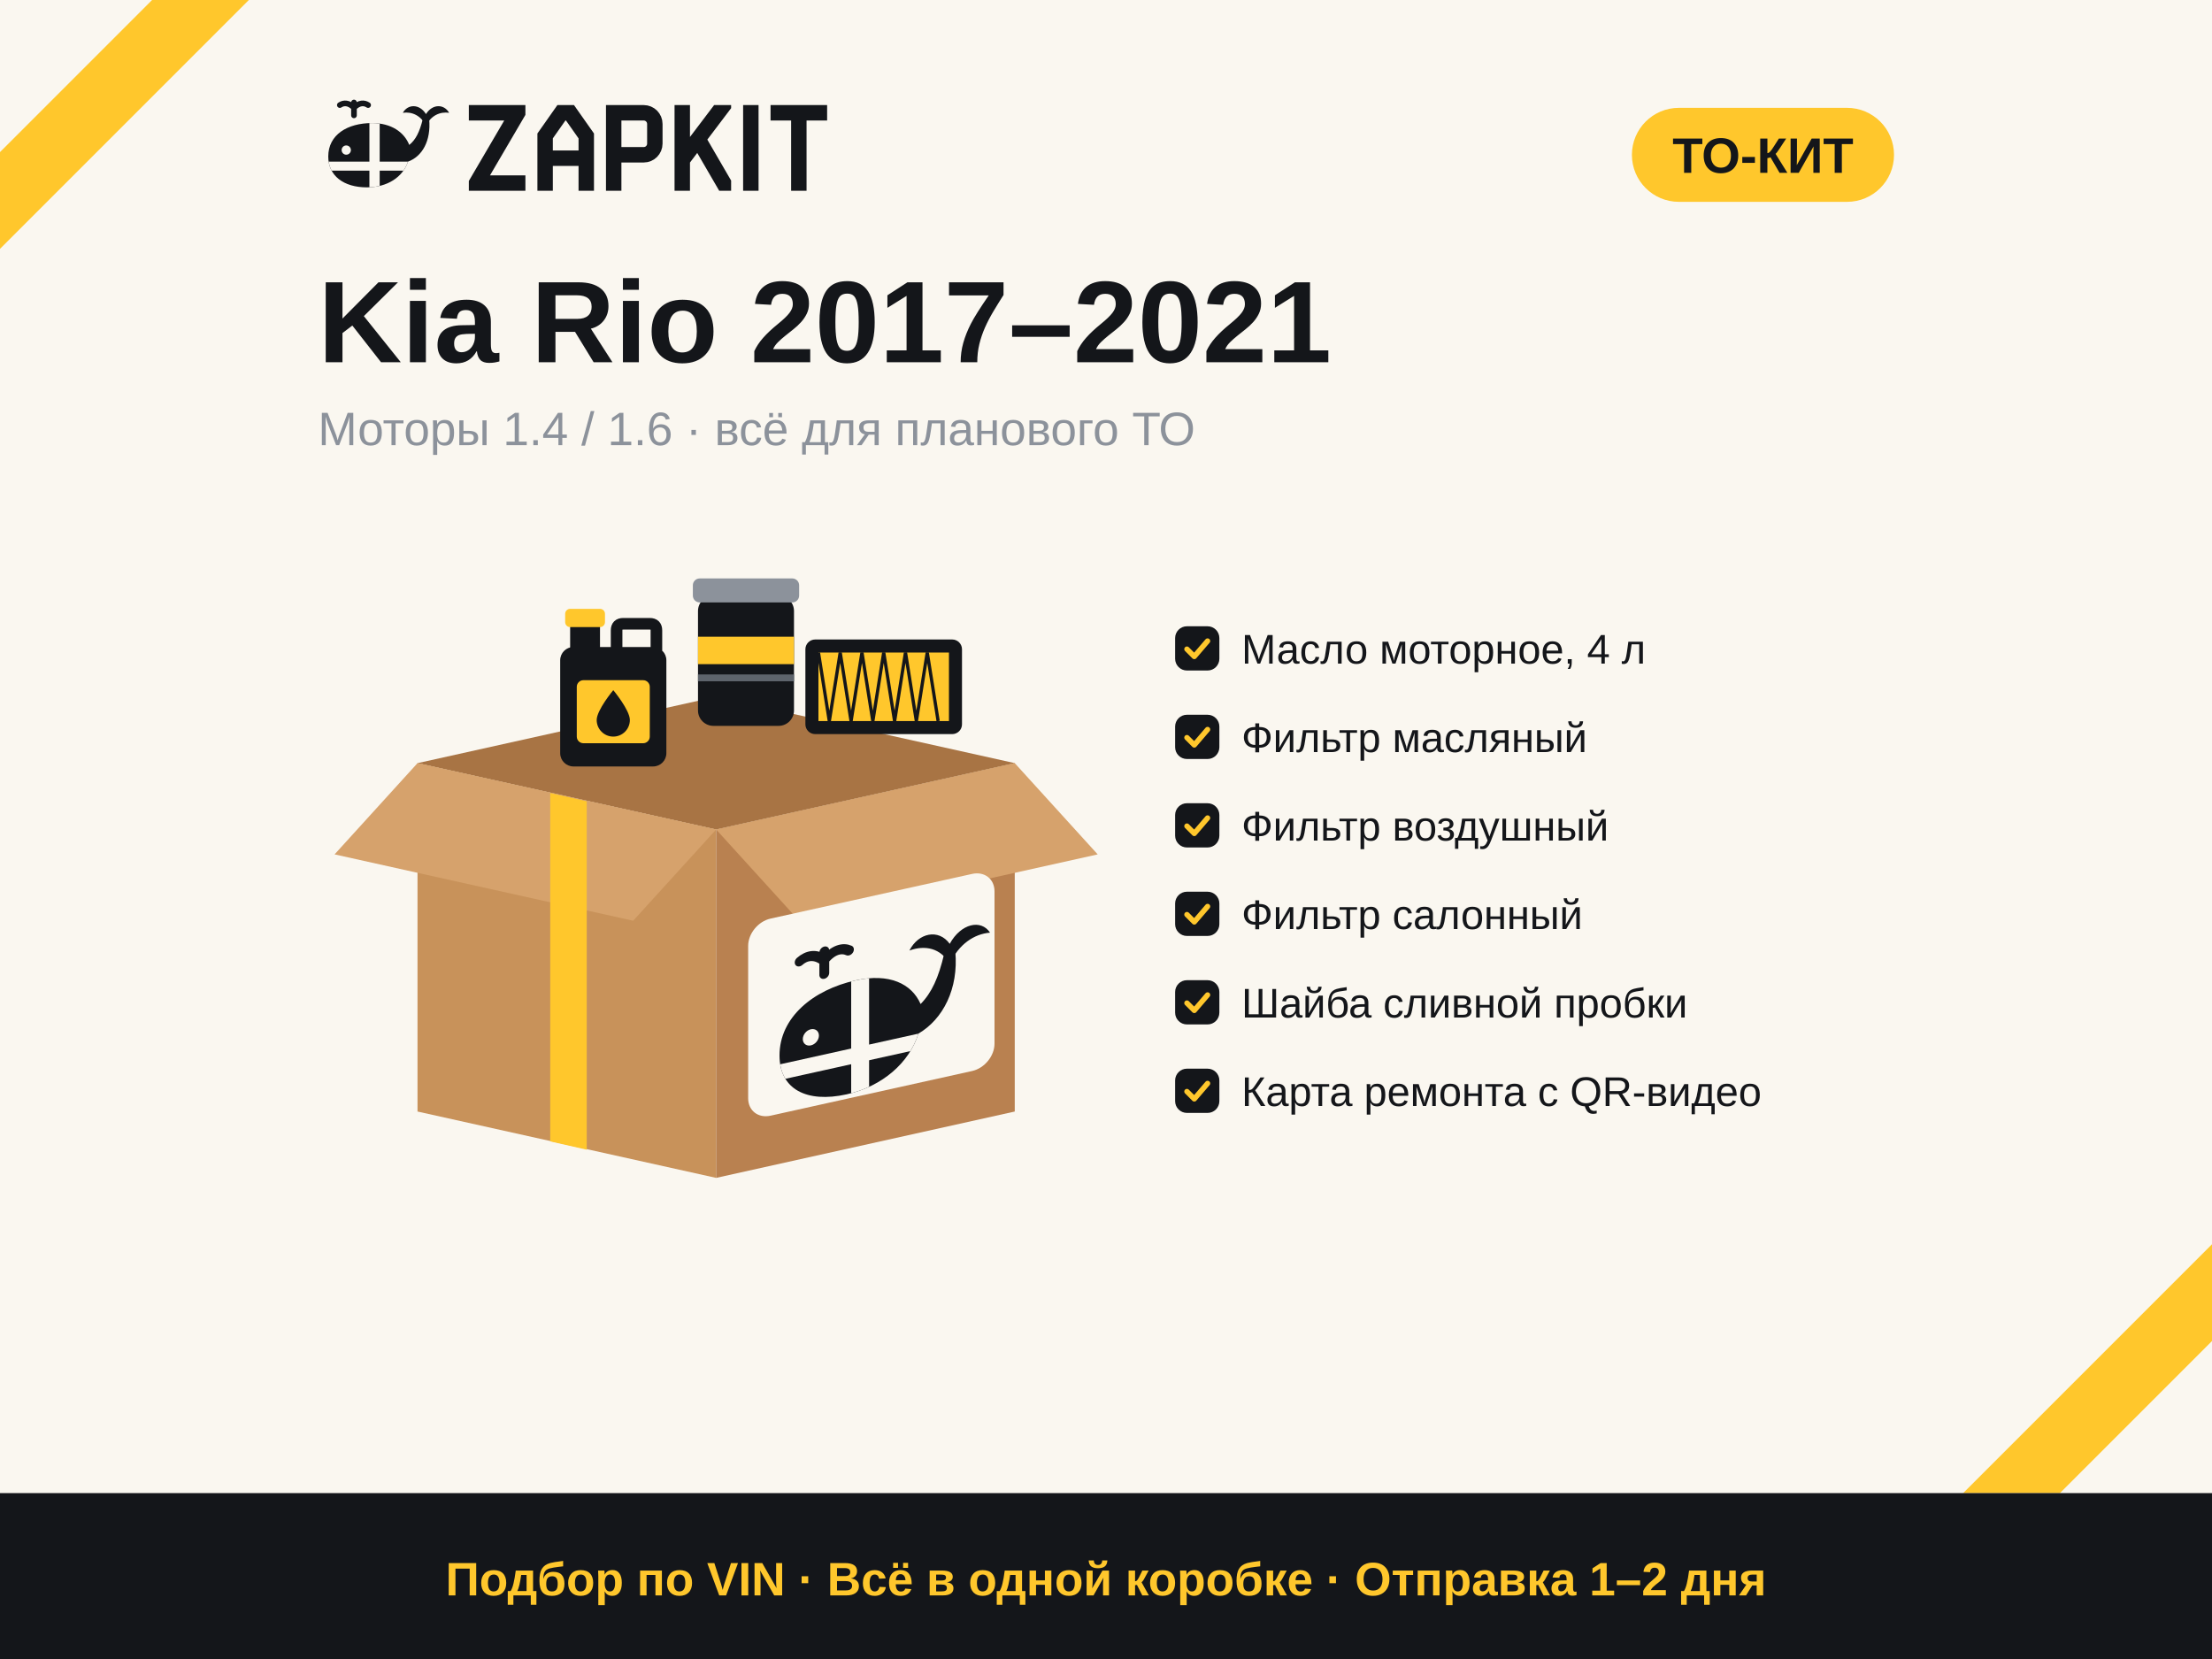
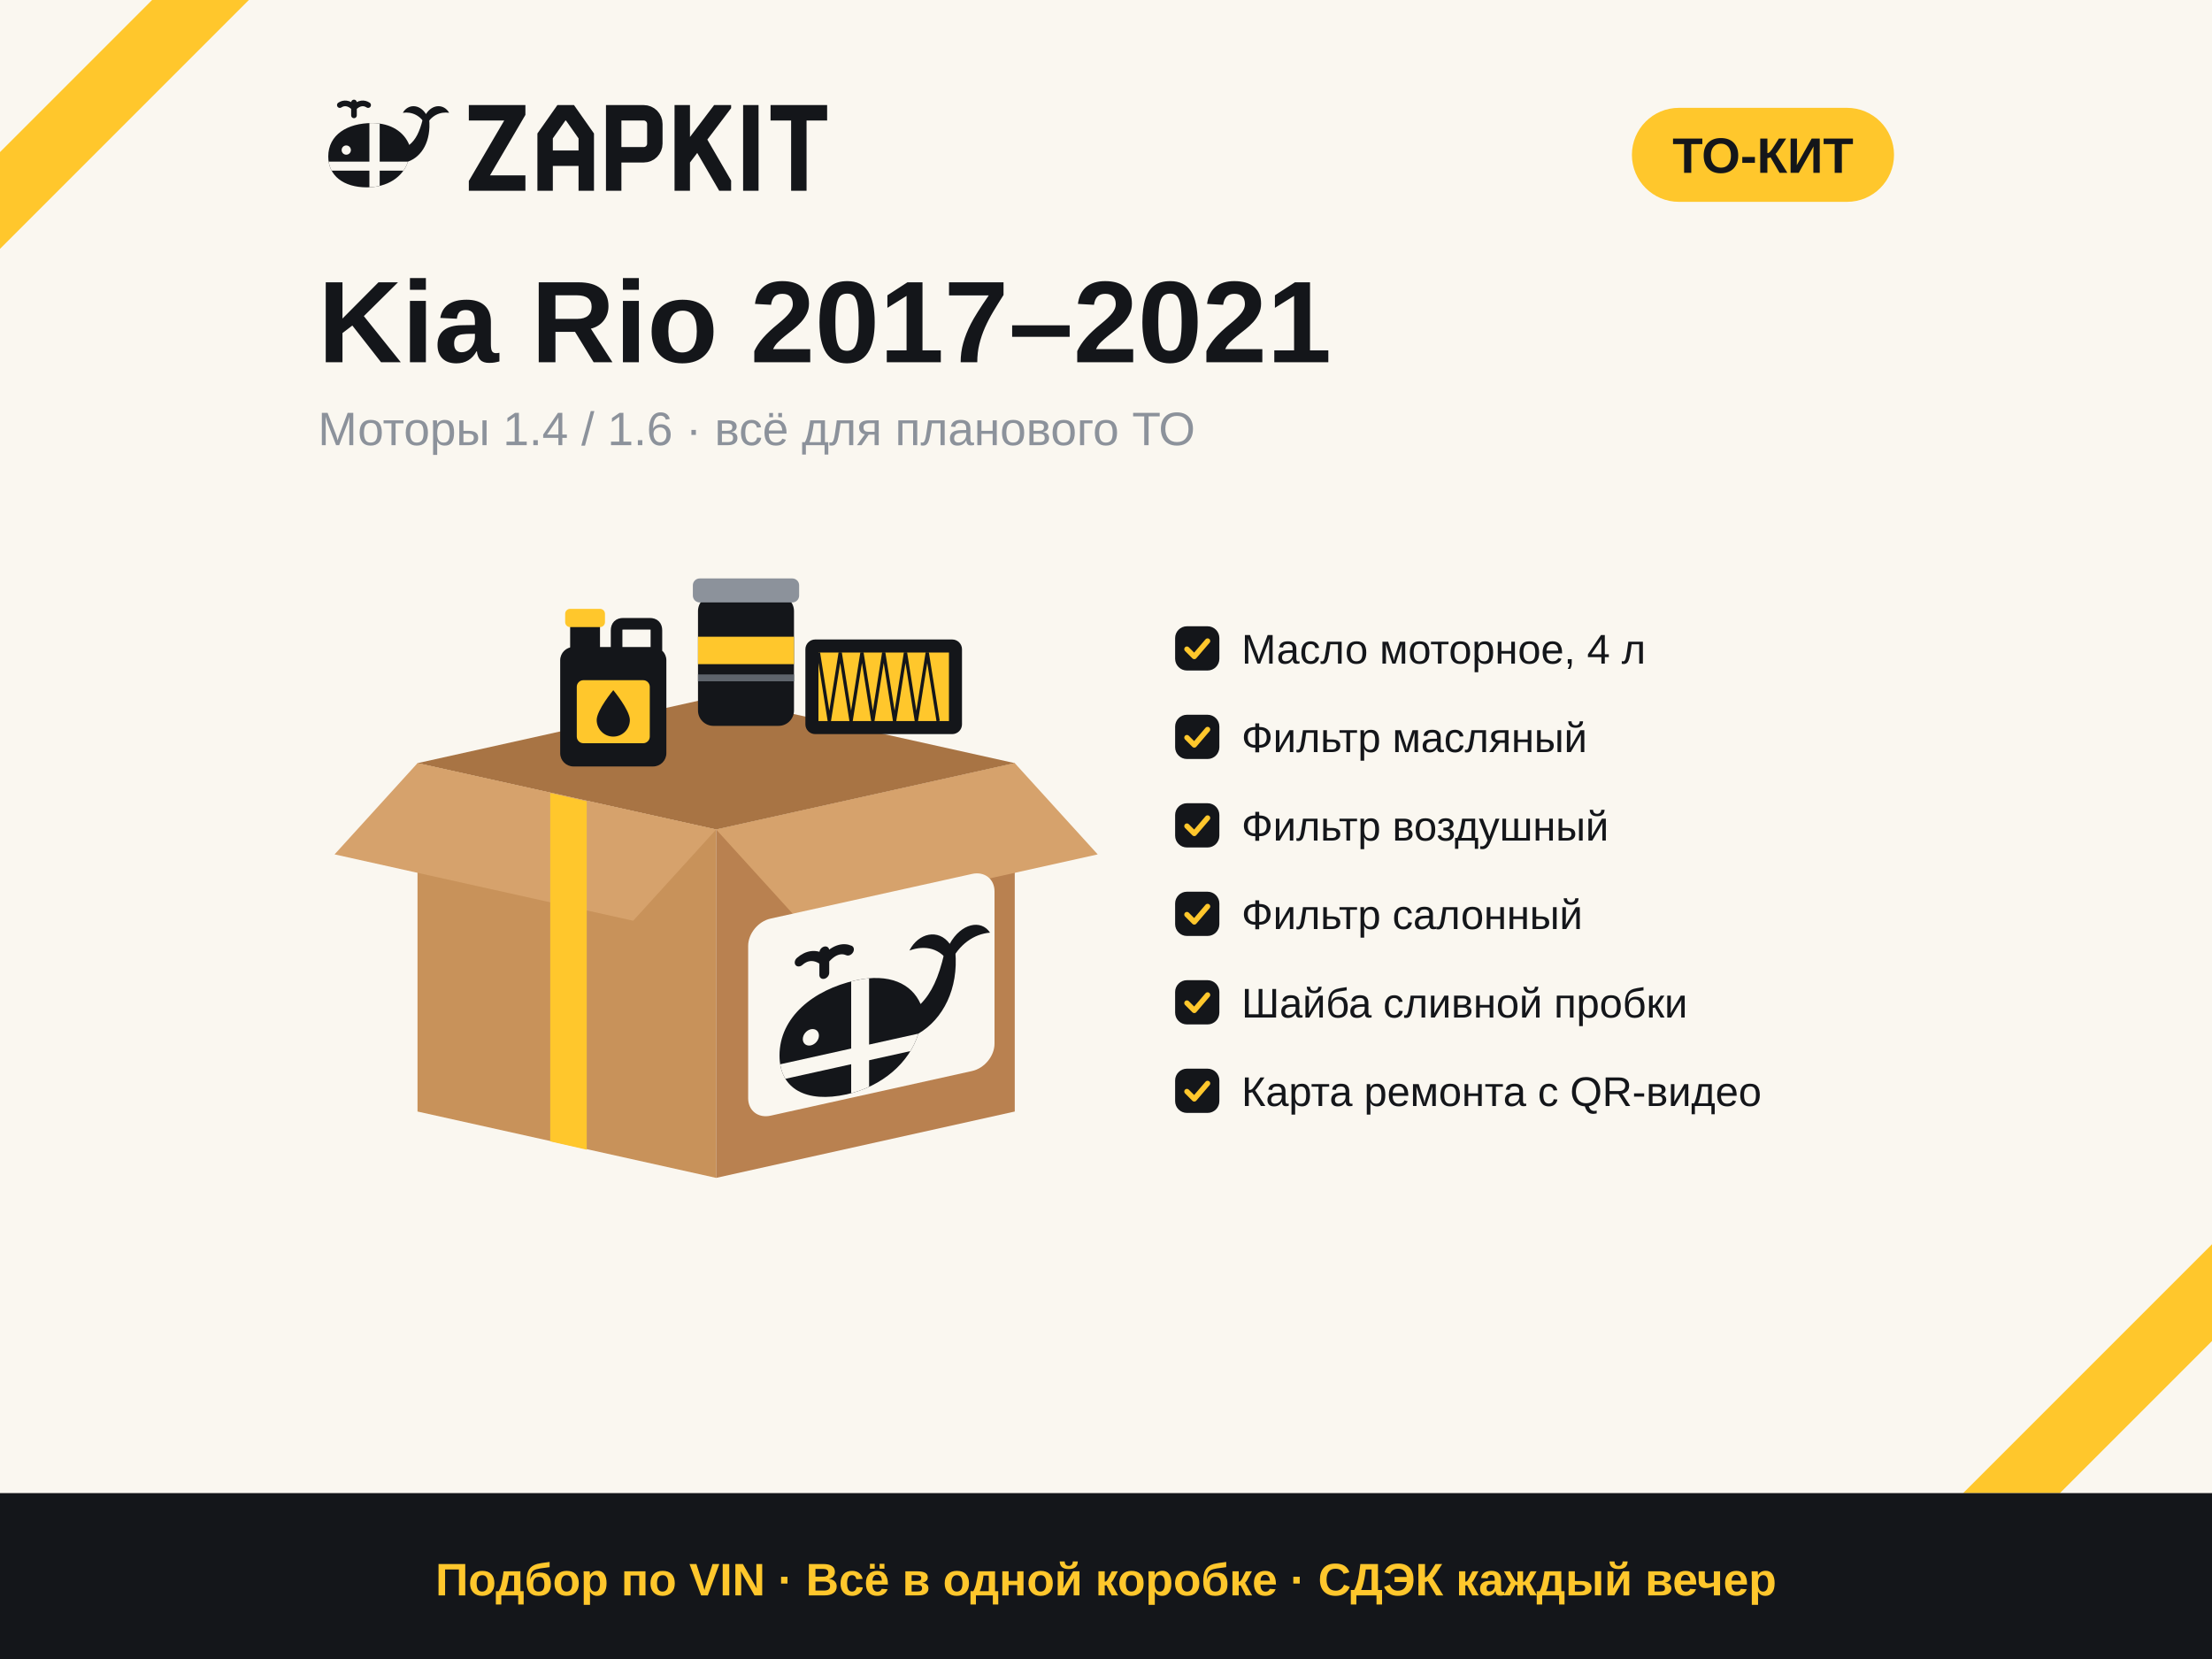
<svg xmlns="http://www.w3.org/2000/svg" viewBox="0 0 1600 1200" width="1600" height="1200" role="img" aria-label="ТО-КИТ Kia Rio 2017–2021">
  <rect width="1600" height="1200" fill="#FAF7F0" />
  <path d="M0,110 L110,0 H180 L0,180 Z" fill="#FFC72C" />
  <path d="M1600,900 L1420,1080 H1490 L1600,970 Z" fill="#FFC72C" />
  <g transform="translate(230 76) scale(0.62)">
    <g transform="translate(0 -30) scale(1.5)">
      <defs>
        <clipPath id="wb-m4h">
          <path d="M8,60 C8,43 23,34 42,34 C57,34 67,41 71,51 C76,47 79,41 81.5,31 L86.5,31 C88,48 81,60 70,64 C66,76 54,84 38,84 C20,84 8,75 8,60 Z" />
        </clipPath>
      </defs>
      <path fill="#14161A" d="M8,60 C8,43 23,34 42,34 C57,34 67,41 71,51 C76,47 79,41 81.5,31 L86.5,31 C88,48 81,60 70,64 C66,76 54,84 38,84 C20,84 8,75 8,60 Z" />
      <path fill="#14161A" d="M84,36 C80,28 73,25 66,26 C70,19 79,19 84,27 C89,19 98,19 102,26 C95,25 88,28 84,36 Z" />
      <g clip-path="url(#wb-m4h)" fill="#FAF7F0">
        <rect x="40" y="30" width="8" height="60" />
        <rect x="0" y="64" width="90" height="7" />
      </g>
      <circle cx="22" cy="55" r="3.6" fill="#FAF7F0" />
      <path d="M28,28 V18 M28,22 C24,18 20,18 17,20 M28,22 C32,18 36,18 39,20" fill="none" stroke="#14161A" stroke-width="4.4" stroke-linecap="round" />
    </g>
    <g transform="translate(176 0)">
      <defs>
        <clipPath id="c66-m4h">
          <rect width="66" height="100" />
        </clipPath>
        <clipPath id="c18-m4h">
          <rect width="18" height="100" />
        </clipPath>
      </defs>
      <g transform="translate(0 0)">
        <path clip-path="url(#c66-m4h)" d="M0,9 H57 L9,91 H66" fill="none" stroke="#14161A" stroke-width="18" stroke-linejoin="miter" stroke-miterlimit="10" />
      </g>
      <g transform="translate(80 0)">
        <path clip-path="url(#c66-m4h)" d="M9,100 V36 L28,9 H38 L57,36 V100 M9,62 H57" fill="none" stroke="#14161A" stroke-width="18" stroke-linejoin="miter" stroke-miterlimit="10" />
      </g>
      <g transform="translate(160 0)">
        <path clip-path="url(#c66-m4h)" d="M9,100 V9 H44 A13,13 0 0 1 57,22 V45 A13,13 0 0 1 44,58 H9" fill="none" stroke="#14161A" stroke-width="18" stroke-linejoin="miter" stroke-miterlimit="10" />
      </g>
      <g transform="translate(240 0)">
        <path clip-path="url(#c66-m4h)" d="M9,0 V100 M9,64 L62,-6 M30,44 L66,106" fill="none" stroke="#14161A" stroke-width="18" stroke-linejoin="miter" stroke-miterlimit="10" />
      </g>
      <g transform="translate(320 0)">
        <path clip-path="url(#c18-m4h)" d="M9,0 V100" fill="none" stroke="#14161A" stroke-width="18" stroke-linejoin="miter" stroke-miterlimit="10" />
      </g>
      <g transform="translate(352 0)">
        <path clip-path="url(#c66-m4h)" d="M0,9 H66 M33,9 V100" fill="none" stroke="#14161A" stroke-width="18" stroke-linejoin="miter" stroke-miterlimit="10" />
      </g>
    </g>
  </g>
  <rect x="1180.4" y="78" width="189.6" height="68" rx="34" fill="#FFC72C" />
  <text x="1275.2" y="125" font-family="'Liberation Sans', Arial, Helvetica, sans-serif" font-size="36" font-weight="700" fill="#14161A" text-anchor="middle">ТО-КИТ</text>
  <text x="230" y="262" font-family="'Liberation Sans', Arial, Helvetica, sans-serif" font-size="84" font-weight="700" fill="#14161A" text-anchor="start">Kia Rio 2017–2021</text>
  <text x="230" y="322" font-family="'Liberation Sans', Arial, Helvetica, sans-serif" font-size="34" font-weight="400" fill="#8C929B" text-anchor="start">Моторы 1.4 / 1.6 · всё для планового ТО</text>
  <g transform="translate(230 372) scale(1.2)">
    <path d="M60,150 L240,110 L420,150 L240,190 Z" fill="#A87444" />
    <g transform="translate(118 42) scale(1.0)">
      <rect x="28" y="38" width="64" height="72" rx="8" fill="#14161A" />
      <rect x="34" y="24" width="18" height="16" fill="#14161A" />
      <rect x="31" y="15" width="24" height="11" rx="3" fill="#FFC72C" />
      <path d="M62,40 V28 Q62,24 66,24 H82 Q86,24 86,28 V40" fill="none" stroke="#14161A" stroke-width="7" />
      <rect x="38" y="58" width="44" height="38" rx="4" fill="#FFC72C" />
      <path d="M60,64 C60,64 50,76 50,82 A10,10 0 0 0 70,82 C70,76 60,64 60,64 Z" fill="#14161A" />
    </g>
    <g transform="translate(196 18) scale(1.033333)">
      <rect x="32" y="30" width="56" height="76" rx="9" fill="#14161A" />
      <rect x="29" y="20" width="62" height="14" rx="4" fill="#8C929B" />
      <rect x="32" y="54" width="56" height="16" fill="#FFC72C" />
      <rect x="32" y="76" width="56" height="4" fill="#5E646C" />
    </g>
    <g transform="translate(282 44) scale(0.9833333)">
      <rect x="12" y="32" width="96" height="58" rx="6" fill="#14161A" />
      <rect x="20" y="40" width="80" height="42" fill="#FFC72C" />
      <polyline points="20,40 26.67,82 33.34,40 40.01,82 46.68,40 53.35,82 60.02,40 66.69,82 73.36,40 80.03,82 86.7,40 93.37,82" fill="none" stroke="#14161A" stroke-width="2" />
    </g>
    <path d="M60,150 L240,190 V400 L60,360 Z" fill="#C8925A" />
    <path d="M420,150 L240,190 V400 L420,360 Z" fill="#B98150" />
    <path d="M60,150 L10,205 L190,245 L240,190 Z" fill="#D6A26C" />
    <path d="M420,150 L470,205 L290,245 L240,190 Z" fill="#D6A26C" />
    <path d="M140,168 L162,173 V383 L140,378 Z" fill="#FFC72C" />
    <g transform="translate(262 238) skewY(-12.5) scale(1.35)">
      <rect x="-2" y="6" width="110" height="88" rx="10" fill="#FAF7F0" />
      <g transform="translate(4 8)">
        <defs>
          <clipPath id="wb-m4">
            <path d="M8,60 C8,43 23,34 42,34 C57,34 67,41 71,51 C76,47 79,41 81.5,31 L86.5,31 C88,48 81,60 70,64 C66,76 54,84 38,84 C20,84 8,75 8,60 Z" />
          </clipPath>
        </defs>
        <path fill="#14161A" d="M8,60 C8,43 23,34 42,34 C57,34 67,41 71,51 C76,47 79,41 81.5,31 L86.5,31 C88,48 81,60 70,64 C66,76 54,84 38,84 C20,84 8,75 8,60 Z" />
        <path fill="#14161A" d="M84,36 C80,28 73,25 66,26 C70,19 79,19 84,27 C89,19 98,19 102,26 C95,25 88,28 84,36 Z" />
        <g clip-path="url(#wb-m4)" fill="#FAF7F0">
          <rect x="40" y="30" width="8" height="60" />
          <rect x="0" y="64" width="90" height="7" />
        </g>
        <circle cx="22" cy="55" r="3.6" fill="#FAF7F0" />
        <path d="M28,28 V18 M28,22 C24,18 20,18 17,20 M28,22 C32,18 36,18 39,20" fill="none" stroke="#14161A" stroke-width="4.4" stroke-linecap="round" />
      </g>
    </g>
  </g>
  <g transform="translate(850 453) scale(1.066667)">
    <rect width="30" height="30" rx="8" fill="#14161A" />
    <path d="M8,15.5 L13,20.5 L22,10" fill="none" stroke="#FFC72C" stroke-width="3.6" stroke-linecap="round" stroke-linejoin="round" />
  </g>
  <text x="898" y="480" font-family="'Liberation Sans', Arial, Helvetica, sans-serif" font-size="30" font-weight="400" fill="#14161A" text-anchor="start">Масло моторное, 4 л</text>
  <g transform="translate(850 517) scale(1.066667)">
    <rect width="30" height="30" rx="8" fill="#14161A" />
    <path d="M8,15.5 L13,20.5 L22,10" fill="none" stroke="#FFC72C" stroke-width="3.6" stroke-linecap="round" stroke-linejoin="round" />
  </g>
  <text x="898" y="544" font-family="'Liberation Sans', Arial, Helvetica, sans-serif" font-size="30" font-weight="400" fill="#14161A" text-anchor="start">Фильтр масляный</text>
  <g transform="translate(850 581) scale(1.066667)">
    <rect width="30" height="30" rx="8" fill="#14161A" />
    <path d="M8,15.5 L13,20.5 L22,10" fill="none" stroke="#FFC72C" stroke-width="3.6" stroke-linecap="round" stroke-linejoin="round" />
  </g>
  <text x="898" y="608" font-family="'Liberation Sans', Arial, Helvetica, sans-serif" font-size="30" font-weight="400" fill="#14161A" text-anchor="start">Фильтр воздушный</text>
  <g transform="translate(850 645) scale(1.066667)">
    <rect width="30" height="30" rx="8" fill="#14161A" />
    <path d="M8,15.5 L13,20.5 L22,10" fill="none" stroke="#FFC72C" stroke-width="3.6" stroke-linecap="round" stroke-linejoin="round" />
  </g>
  <text x="898" y="672" font-family="'Liberation Sans', Arial, Helvetica, sans-serif" font-size="30" font-weight="400" fill="#14161A" text-anchor="start">Фильтр салонный</text>
  <g transform="translate(850 709) scale(1.066667)">
    <rect width="30" height="30" rx="8" fill="#14161A" />
    <path d="M8,15.5 L13,20.5 L22,10" fill="none" stroke="#FFC72C" stroke-width="3.6" stroke-linecap="round" stroke-linejoin="round" />
  </g>
  <text x="898" y="736" font-family="'Liberation Sans', Arial, Helvetica, sans-serif" font-size="30" font-weight="400" fill="#14161A" text-anchor="start">Шайба сливной пробки</text>
  <g transform="translate(850 773) scale(1.066667)">
    <rect width="30" height="30" rx="8" fill="#14161A" />
    <path d="M8,15.5 L13,20.5 L22,10" fill="none" stroke="#FFC72C" stroke-width="3.6" stroke-linecap="round" stroke-linejoin="round" />
  </g>
  <text x="898" y="800" font-family="'Liberation Sans', Arial, Helvetica, sans-serif" font-size="30" font-weight="400" fill="#14161A" text-anchor="start">Карта ремонта с QR-видео</text>
  <rect y="1080" width="1600" height="120" fill="#14161A" />
-   <text x="800.0" y="1154" font-family="'Liberation Sans', Arial, Helvetica, sans-serif" font-size="34" font-weight="700" fill="#FFC72C" text-anchor="middle">Подбор по VIN · Всё в одной коробке · Отправка 1–2 дня</text>
+   <text x="800.0" y="1154" font-family="'Liberation Sans', Arial, Helvetica, sans-serif" font-size="33" font-weight="700" fill="#FFC72C" text-anchor="middle">Подбор по VIN · Всё в одной коробке · СДЭК каждый вечер</text>
</svg>
